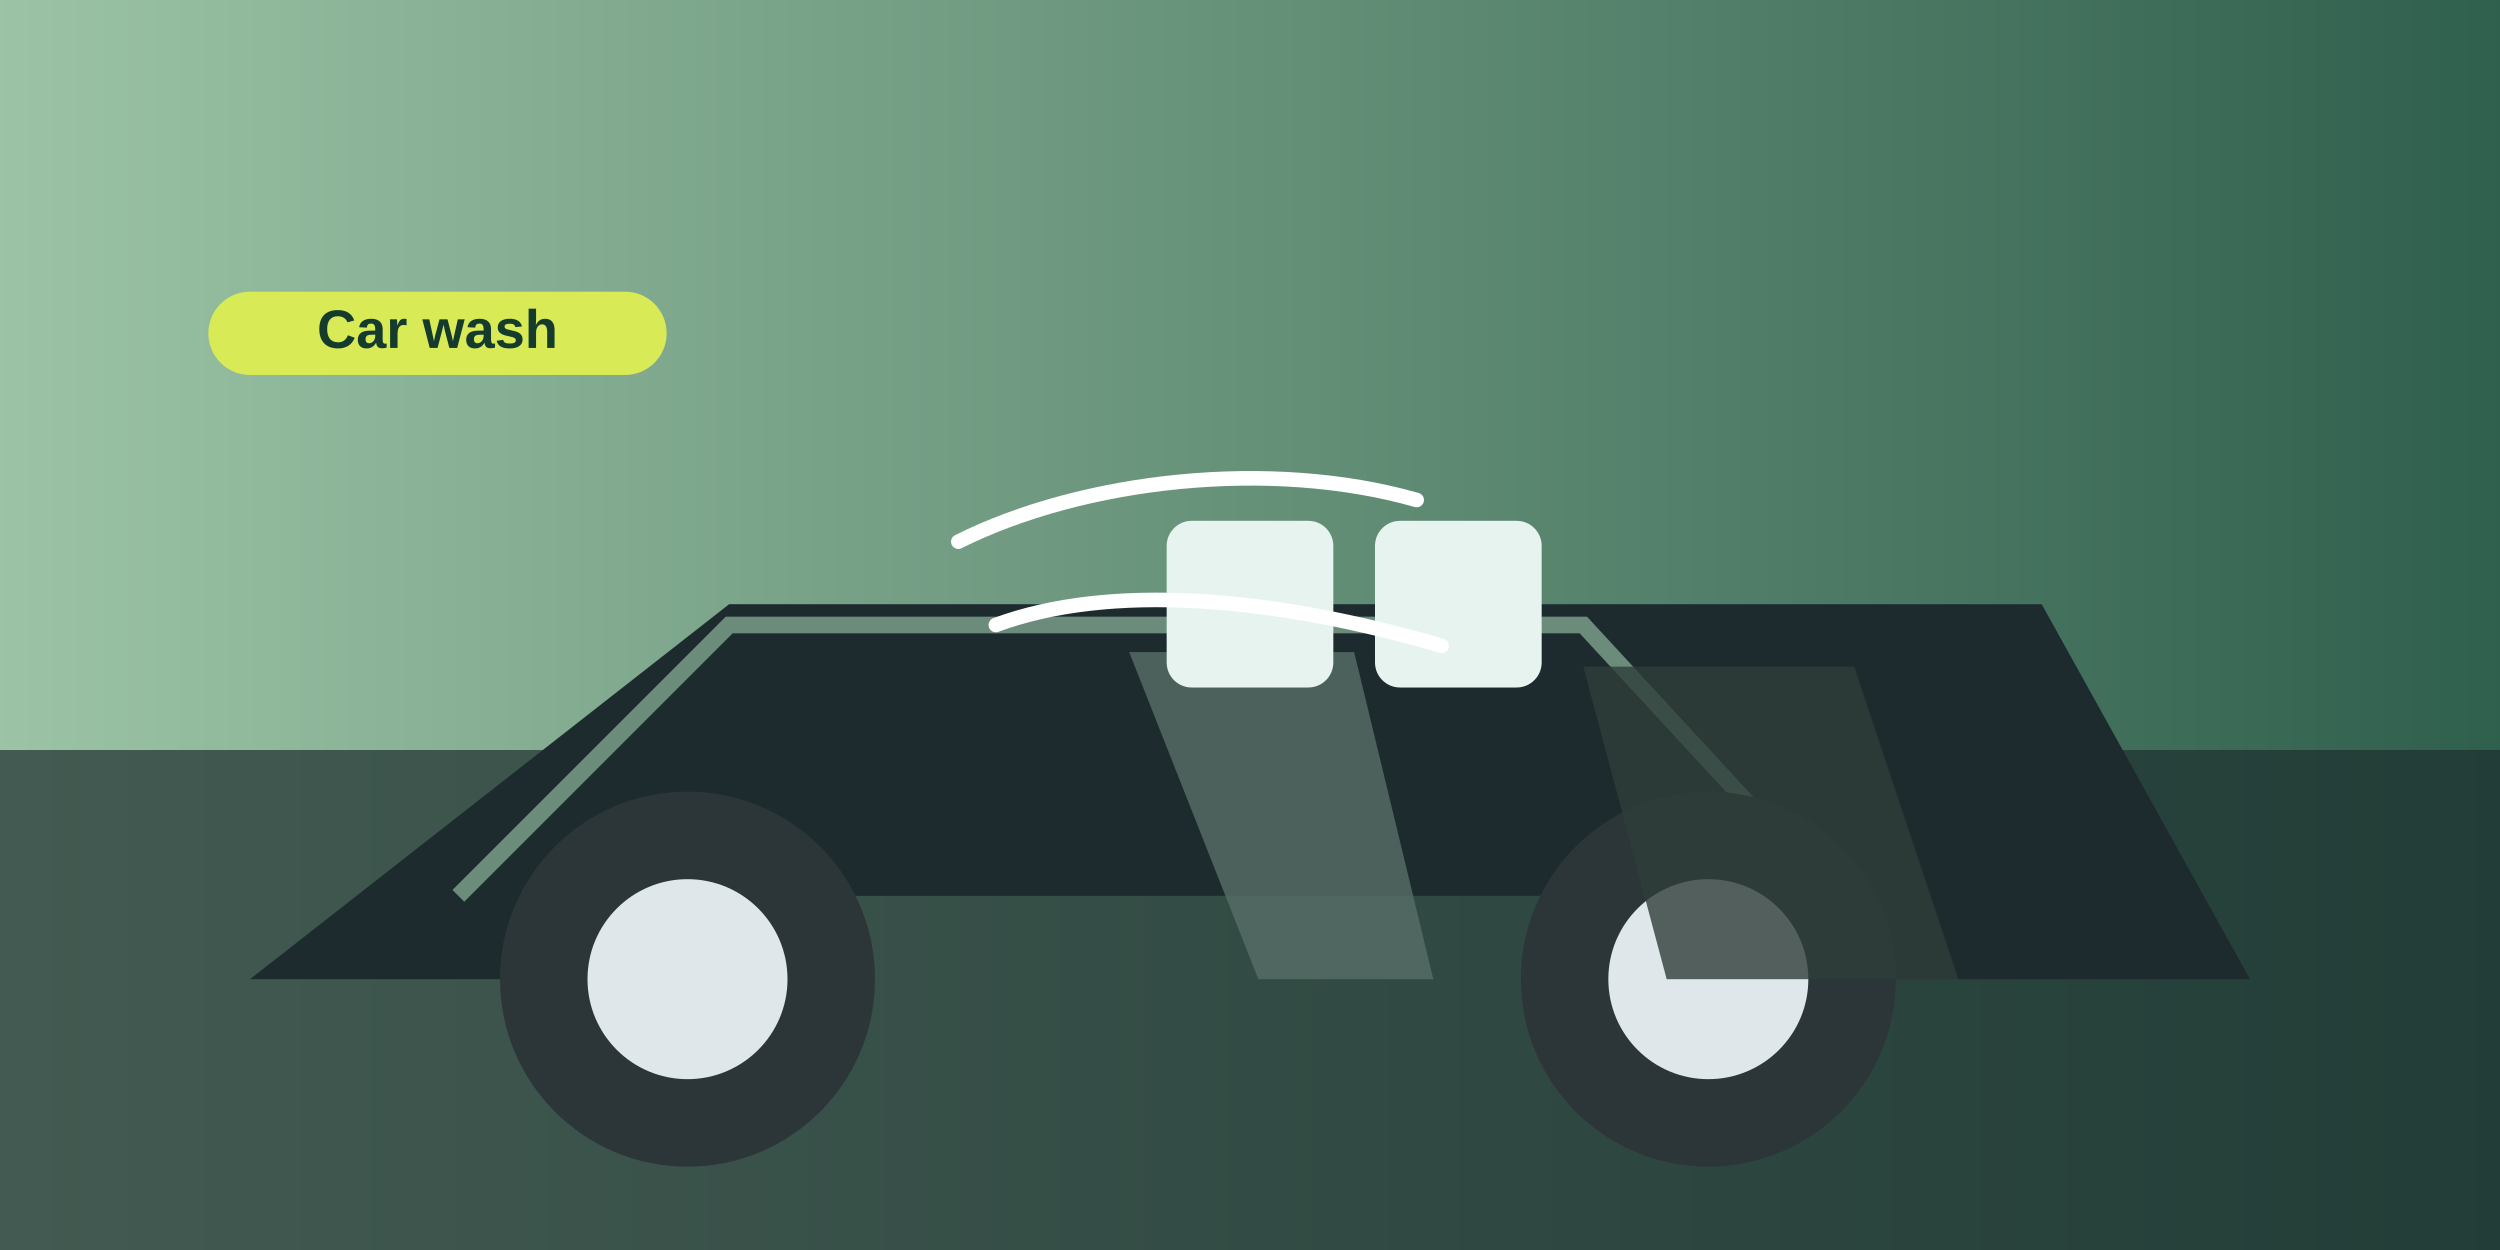
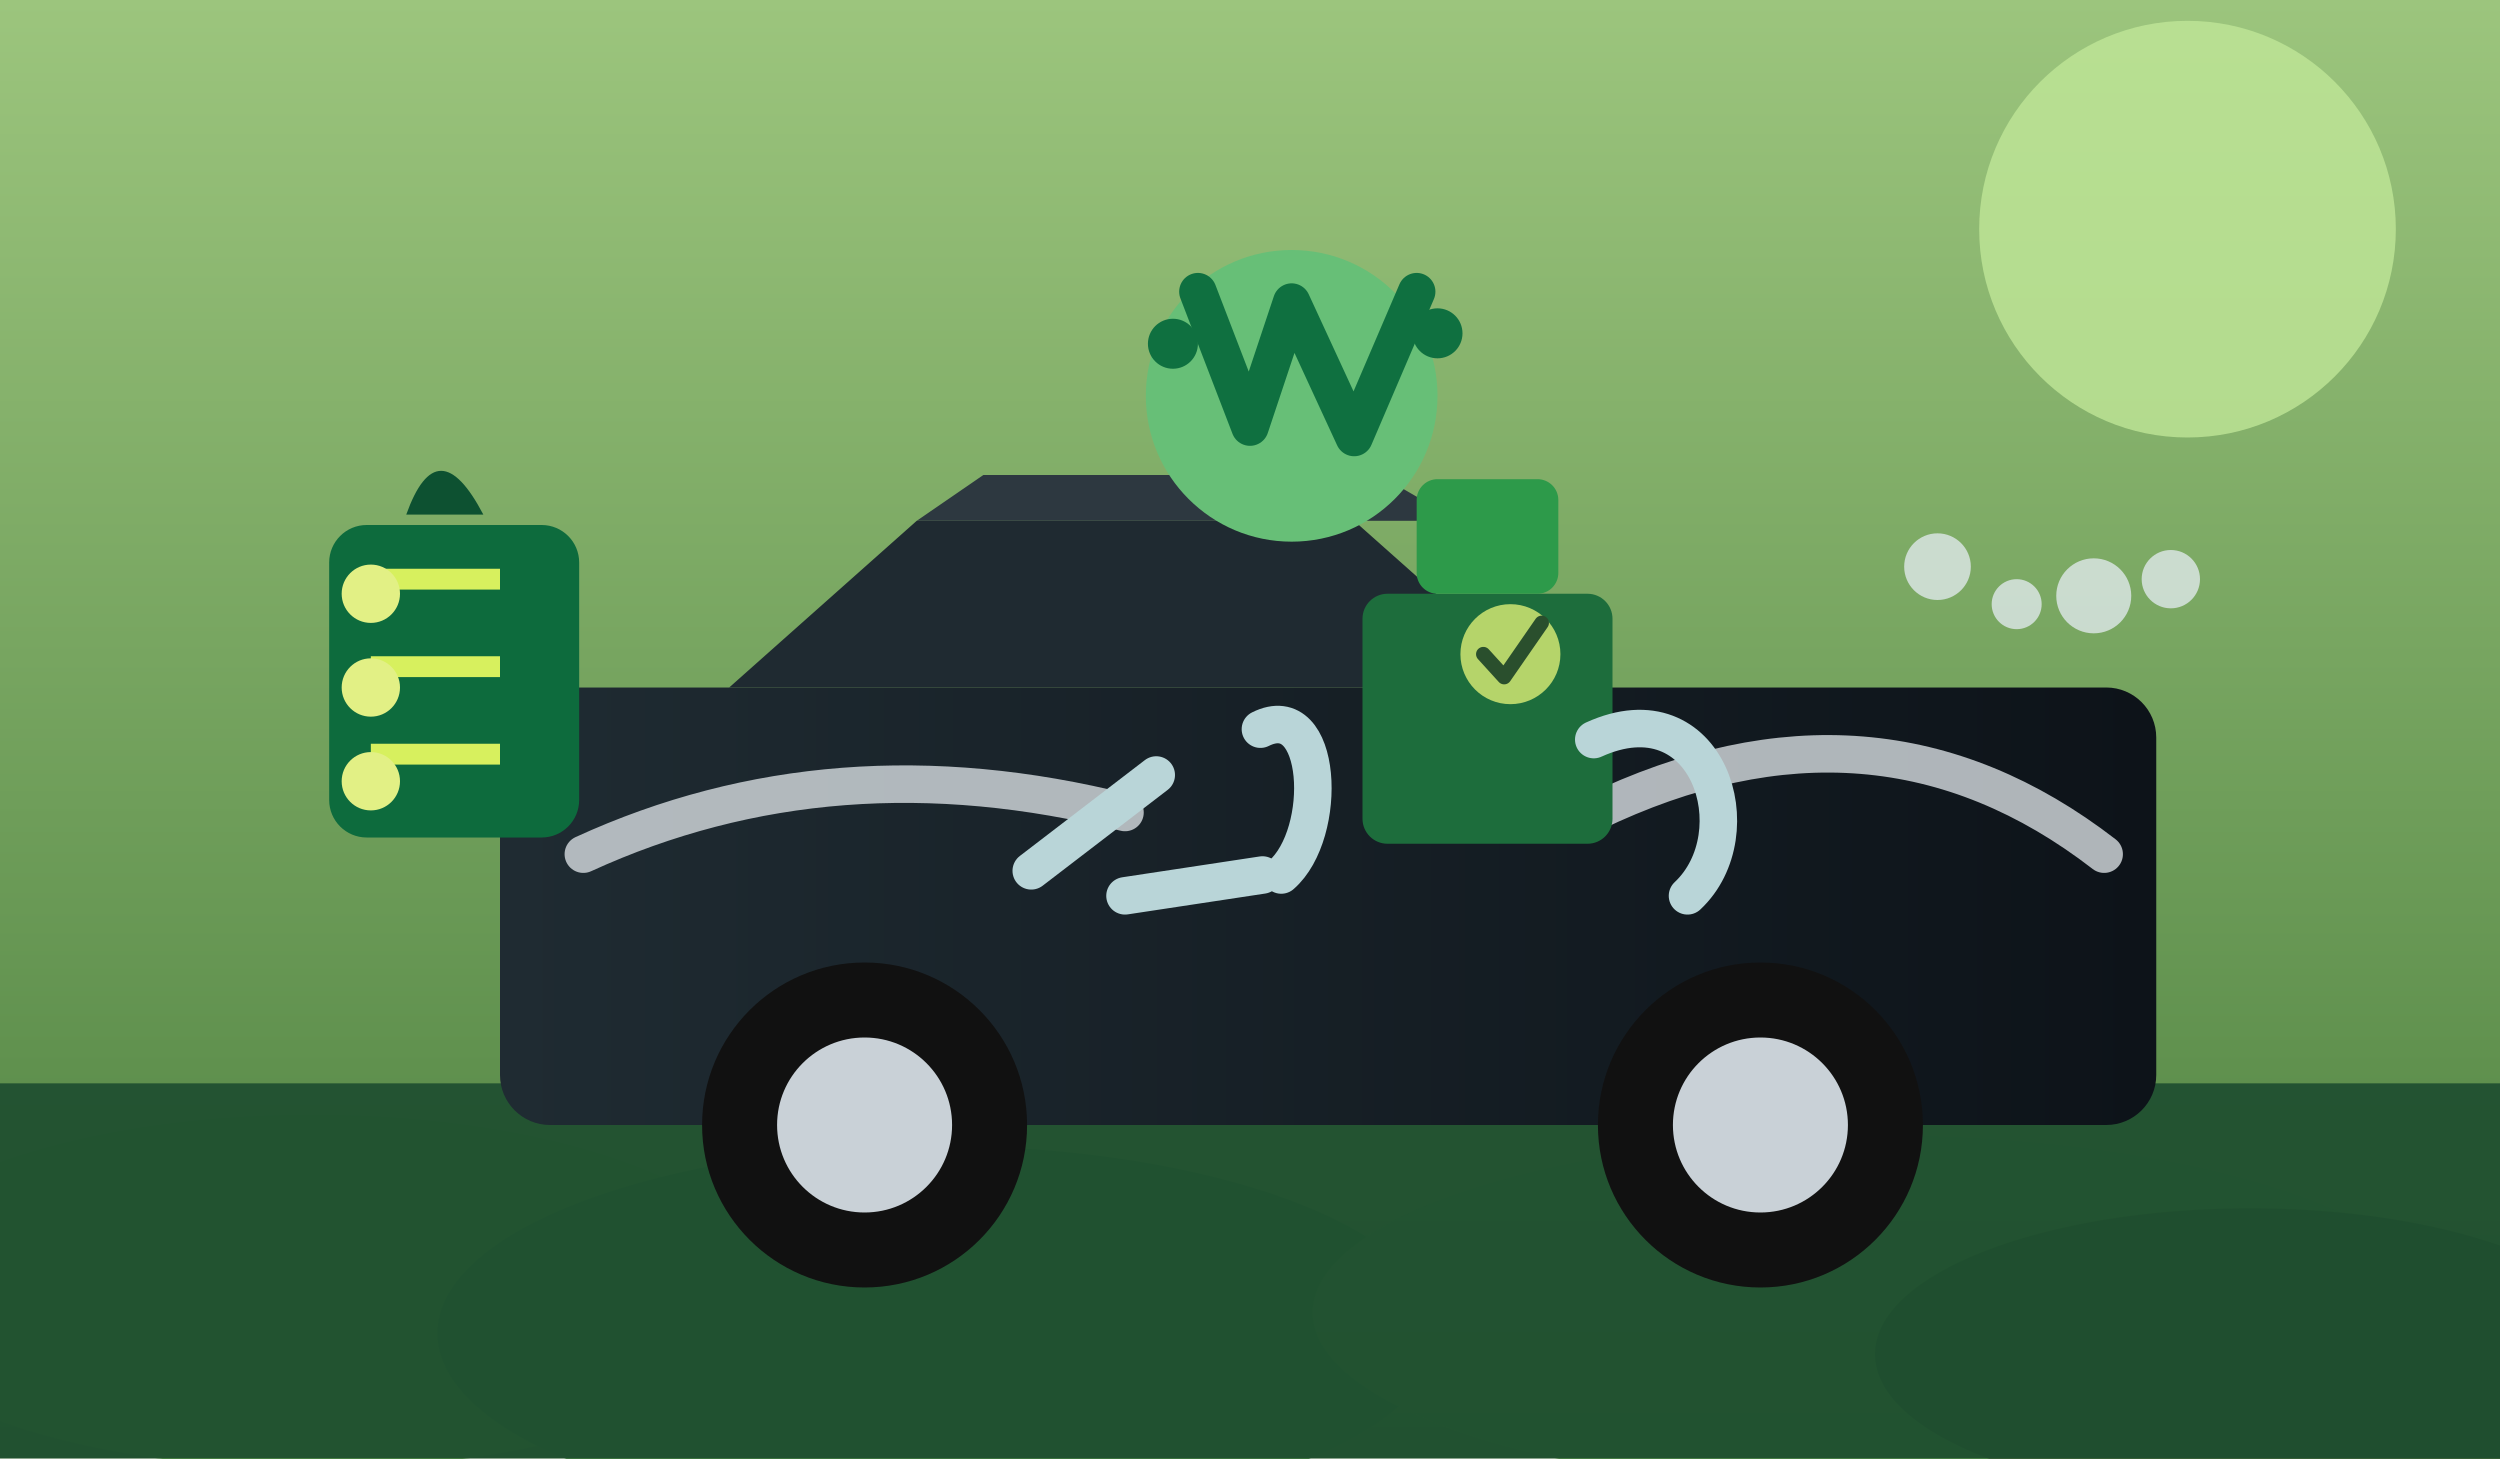
- <svg xmlns="http://www.w3.org/2000/svg" viewBox="0 0 1200 600" role="img" aria-label="Car wash service image">
+ <svg xmlns="http://www.w3.org/2000/svg" viewBox="0 0 1200 700" role="img" aria-labelledby="title desc">
  <defs>
-     <linearGradient id="bg1" x1="0" x2="1">
-       <stop offset="0%" stop-color="#9cc3a5" />
-       <stop offset="100%" stop-color="#2f5f4d" />
+     <linearGradient id="sky" x1="0" x2="0" y1="0" y2="1">
+       <stop offset="0%" stop-color="#9cc57d" />
+       <stop offset="100%" stop-color="#4a7e3d" />
+     </linearGradient>
+     <linearGradient id="car" x1="0" x2="1">
+       <stop offset="0%" stop-color="#1f2b32" />
+       <stop offset="100%" stop-color="#0d1319" />
    </linearGradient>
  </defs>
-   <rect width="1200" height="600" fill="url(#bg1)" />
-   <rect y="360" width="1200" height="240" fill="#1c2d2d" opacity="0.7" />
-   <g>
-     <path d="M120 470 L360 470 L410 430 L760 430 L820 470 L1080 470 L980 290 L350 290 L120 470 Z" fill="#1d2b2f" />
-     <path d="M220 430 L350 300 L760 300 L880 430" fill="none" stroke="#6b8b7b" stroke-width="8" />
-     <circle cx="330" cy="470" r="90" fill="#2c3638" />
-     <circle cx="330" cy="470" r="48" fill="#dfe7ea" />
-     <circle cx="820" cy="470" r="90" fill="#2c3638" />
-     <circle cx="820" cy="470" r="48" fill="#dfe7ea" />
-     <path d="M760 320 L890 320 L940 470 L800 470 Z" fill="#2e3d3a" opacity="0.8" />
-     <path d="M542 313 L650 313 L688 470 L604 470 Z" fill="#576d68" opacity="0.8" />
-     <g fill="#e7f3ef">
-       <rect x="560" y="250" width="80" height="80" rx="12" />
-       <rect x="660" y="250" width="80" height="80" rx="12" />
-     </g>
+   <rect width="1200" height="700" fill="url(#sky)" />
+   <circle cx="1050" cy="110" r="100" fill="#bfe697" opacity="0.8" />
+   <g opacity="0.9">
+     <ellipse cx="150" cy="620" rx="220" ry="85" fill="#4e8d3f" />
+     <ellipse cx="450" cy="640" rx="240" ry="90" fill="#3b7b39" />
+     <ellipse cx="900" cy="630" rx="270" ry="85" fill="#4d8a42" />
+     <ellipse cx="1080" cy="650" rx="180" ry="70" fill="#345a2d" />
  </g>
-   <g stroke="#fff" stroke-width="7" stroke-linecap="round">
-     <path d="M460 260 C520 230, 610 220, 680 240" fill="none" />
-     <path d="M478 300 C532 280, 610 286, 692 310" fill="none" />
+   <g opacity="0.9">
+     <rect x="0" y="520" width="1200" height="180" fill="#1d4d2f" />
  </g>
  <g>
-     <rect x="100" y="140" width="220" height="40" rx="20" fill="#d8eb56" />
-     <text x="210" y="167" font-size="26" text-anchor="middle" font-family="Arial, Helvetica, sans-serif" font-weight="700" fill="#153b2d">Car wash</text>
+     <rect x="240" y="330" width="795" height="210" rx="24" fill="url(#car)" />
+     <path d="M350 330 L440 250 L650 250 L740 330 Z" fill="#1f2a31" />
+     <path d="M440 250 L472 228 H662 L700 250 Z" fill="#2d3840" />
+     <circle cx="415" cy="540" r="78" fill="#111" />
+     <circle cx="415" cy="540" r="42" fill="#c9d1d7" />
+     <circle cx="845" cy="540" r="78" fill="#111" />
+     <circle cx="845" cy="540" r="42" fill="#c9d1d7" />
+     <path d="M280 410 Q400 355 540 390" stroke="#d7dde1" stroke-width="18" fill="none" stroke-linecap="round" opacity="0.8" />
+     <path d="M765 390 Q900 325 1010 410" stroke="#d7dde1" stroke-width="18" fill="none" stroke-linecap="round" opacity="0.8" />
+   </g>
+   <g>
+     <circle cx="620" cy="190" r="70" fill="#67bf77" />
+     <path d="M575 140 L600 205 L620 145 L650 210 L680 140" stroke="#0f7040" stroke-width="18" fill="none" stroke-linecap="round" stroke-linejoin="round" />
+     <circle cx="563" cy="165" r="12" fill="#0f7040" />
+     <circle cx="690" cy="160" r="12" fill="#0f7040" />
+   </g>
+   <g>
+     <rect x="654" y="285" width="120" height="120" rx="12" fill="#1d6d3c" />
+     <rect x="680" y="230" width="68" height="55" rx="10" fill="#2d9a4a" />
+     <circle cx="725" cy="314" r="24" fill="#b5d46a" />
+     <path d="M712 314 L722 325 L740 299" stroke="#2a4f2d" stroke-width="7" fill="none" stroke-linecap="round" stroke-linejoin="round" />
+     <path d="M605 350 C635 335, 638 400, 615 420" stroke="#b9d5d8" stroke-width="18" fill="none" stroke-linecap="round" />
+     <path d="M606 420 L540 430" stroke="#b9d5d8" stroke-width="18" fill="none" stroke-linecap="round" />
+     <path d="M765 355 C820 330, 842 400, 810 430" stroke="#b9d5d8" stroke-width="18" fill="none" stroke-linecap="round" />
+     <path d="M555 372 L495 418" stroke="#b9d5d8" stroke-width="18" fill="none" stroke-linecap="round" />
+   </g>
+   <g>
+     <rect x="158" y="252" width="120" height="150" rx="18" fill="#0d6b3d" />
+     <path d="M178 278 L240 278" stroke="#d7f05e" stroke-width="10" />
+     <path d="M178 320 L240 320" stroke="#d7f05e" stroke-width="10" />
+     <path d="M178 362 L240 362" stroke="#d7f05e" stroke-width="10" />
+     <circle cx="178" cy="285" r="14" fill="#e2f085" />
+     <circle cx="178" cy="330" r="14" fill="#e2f085" />
+     <circle cx="178" cy="375" r="14" fill="#e2f085" />
+     <path d="M195 247 Q210 205 232 247" fill="#0d5131" />
+   </g>
+   <g fill="#dfe8ea" opacity="0.8">
+     <circle cx="930" cy="272" r="16" />
+     <circle cx="968" cy="290" r="12" />
+     <circle cx="1005" cy="286" r="18" />
+     <circle cx="1042" cy="278" r="14" />
  </g>
</svg>
